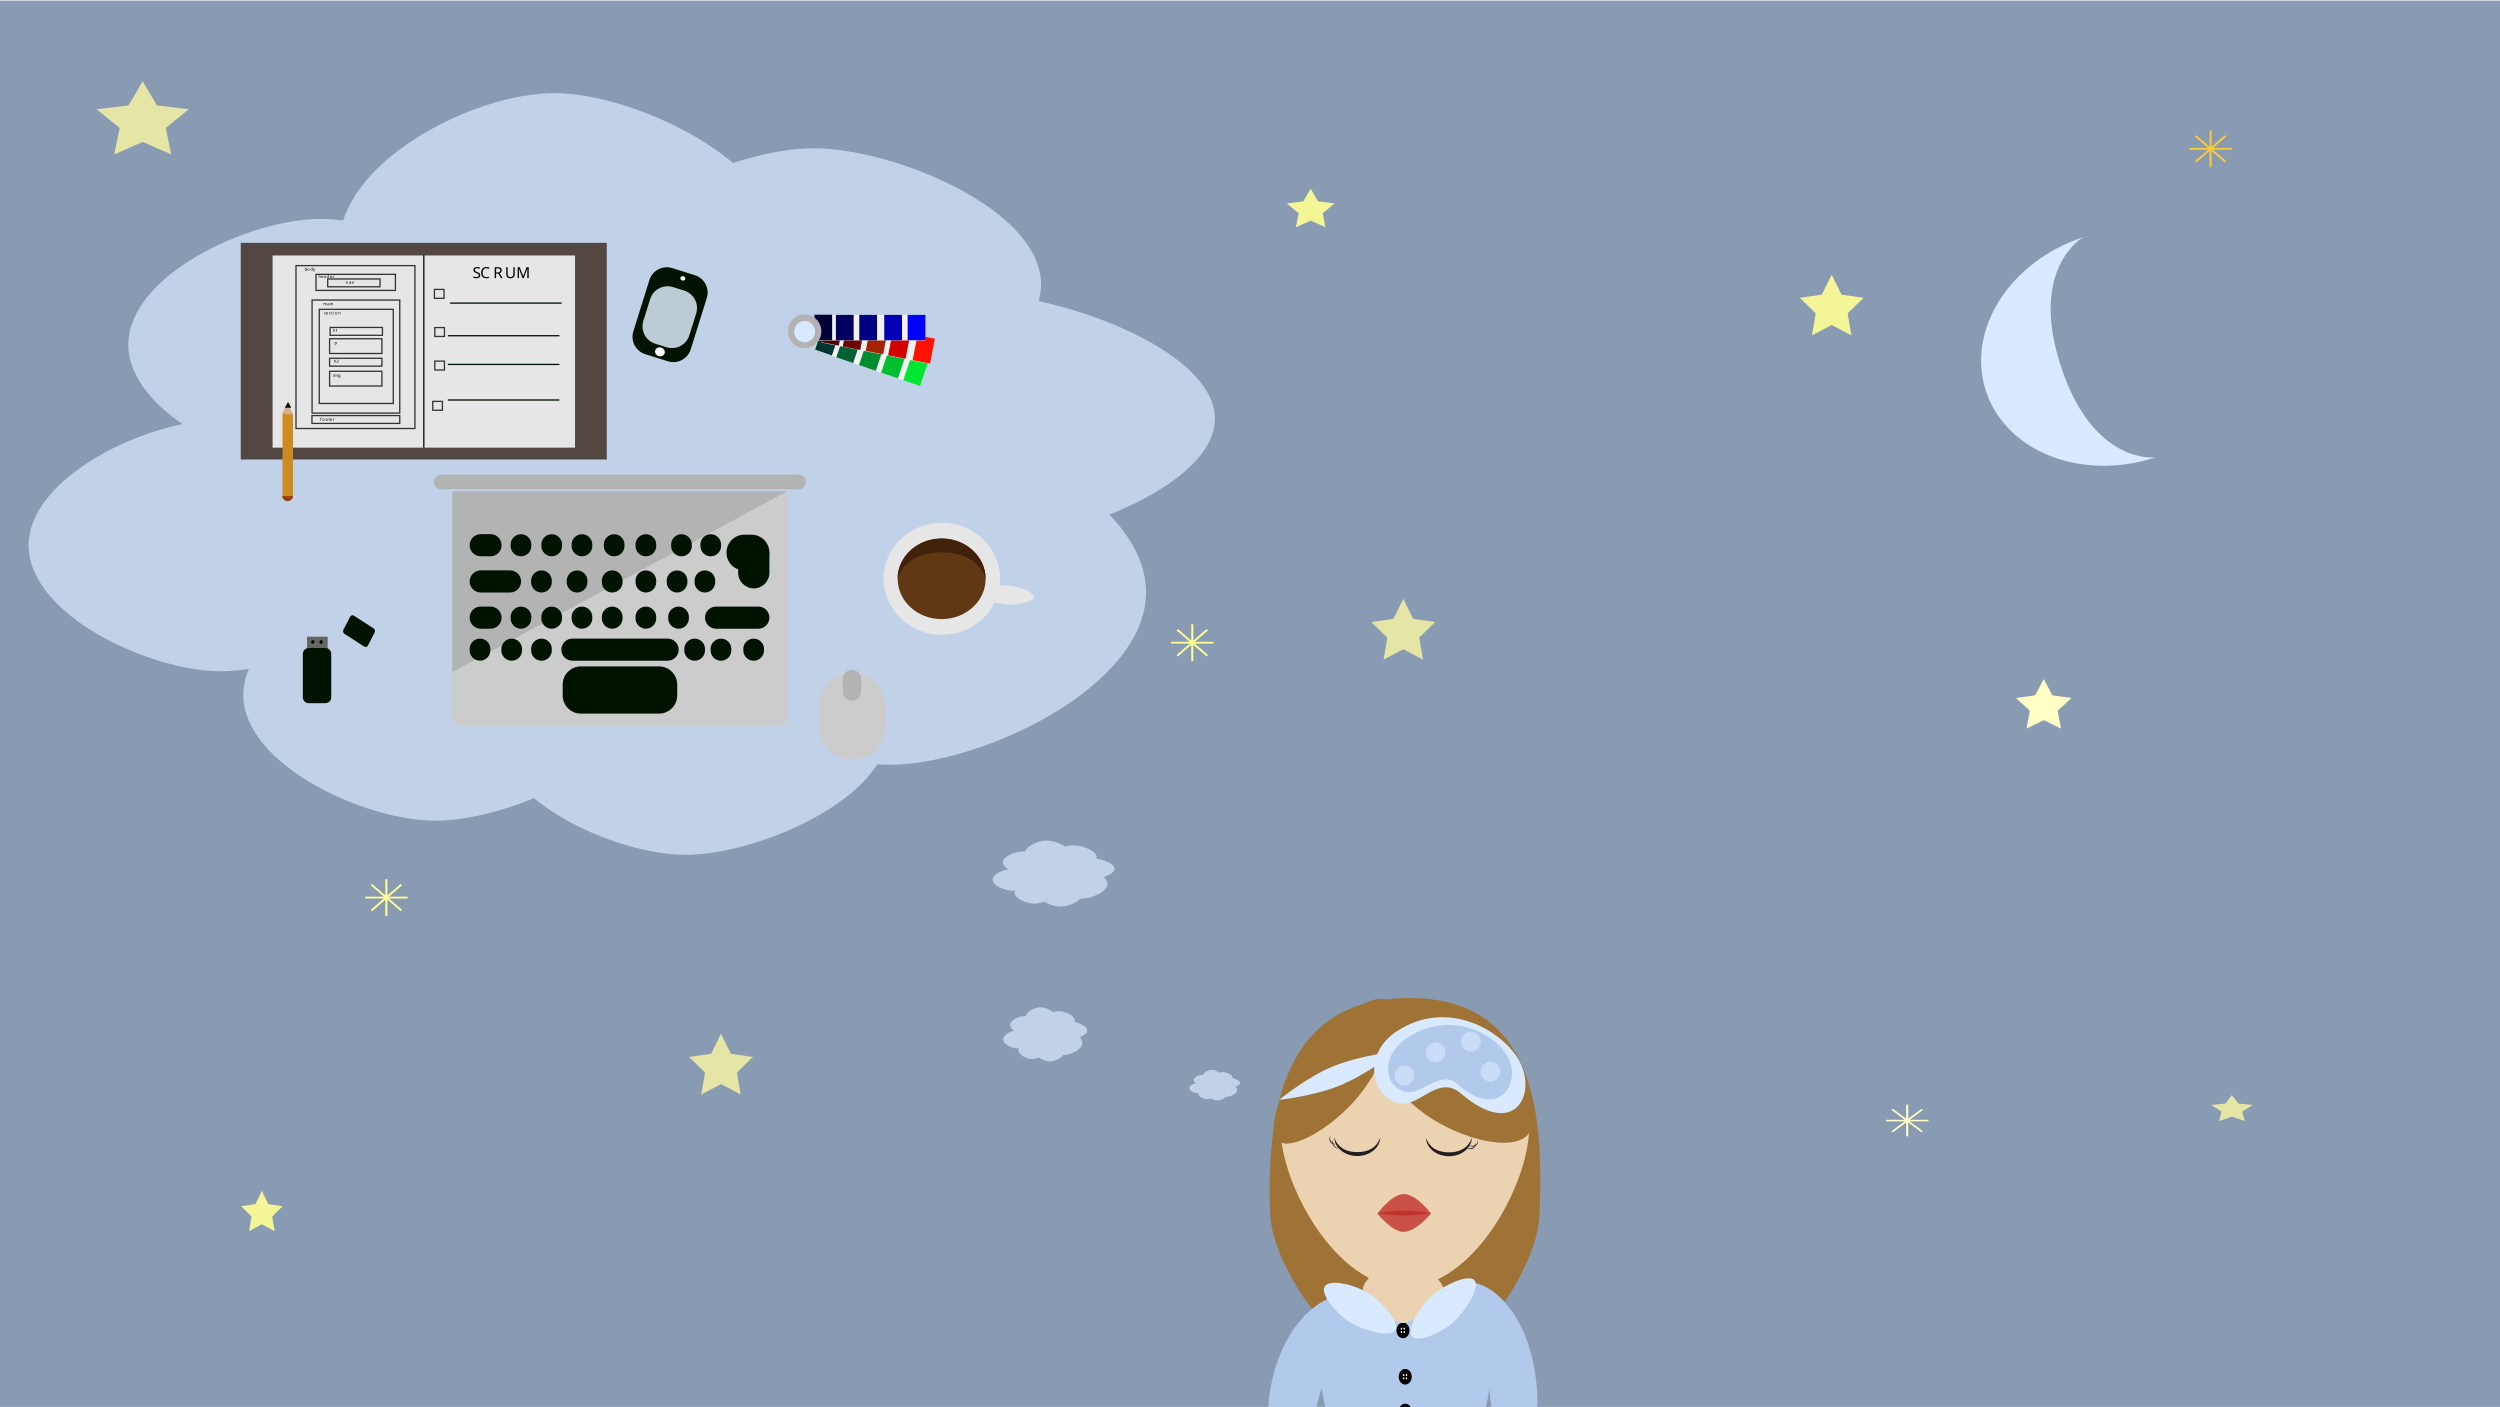
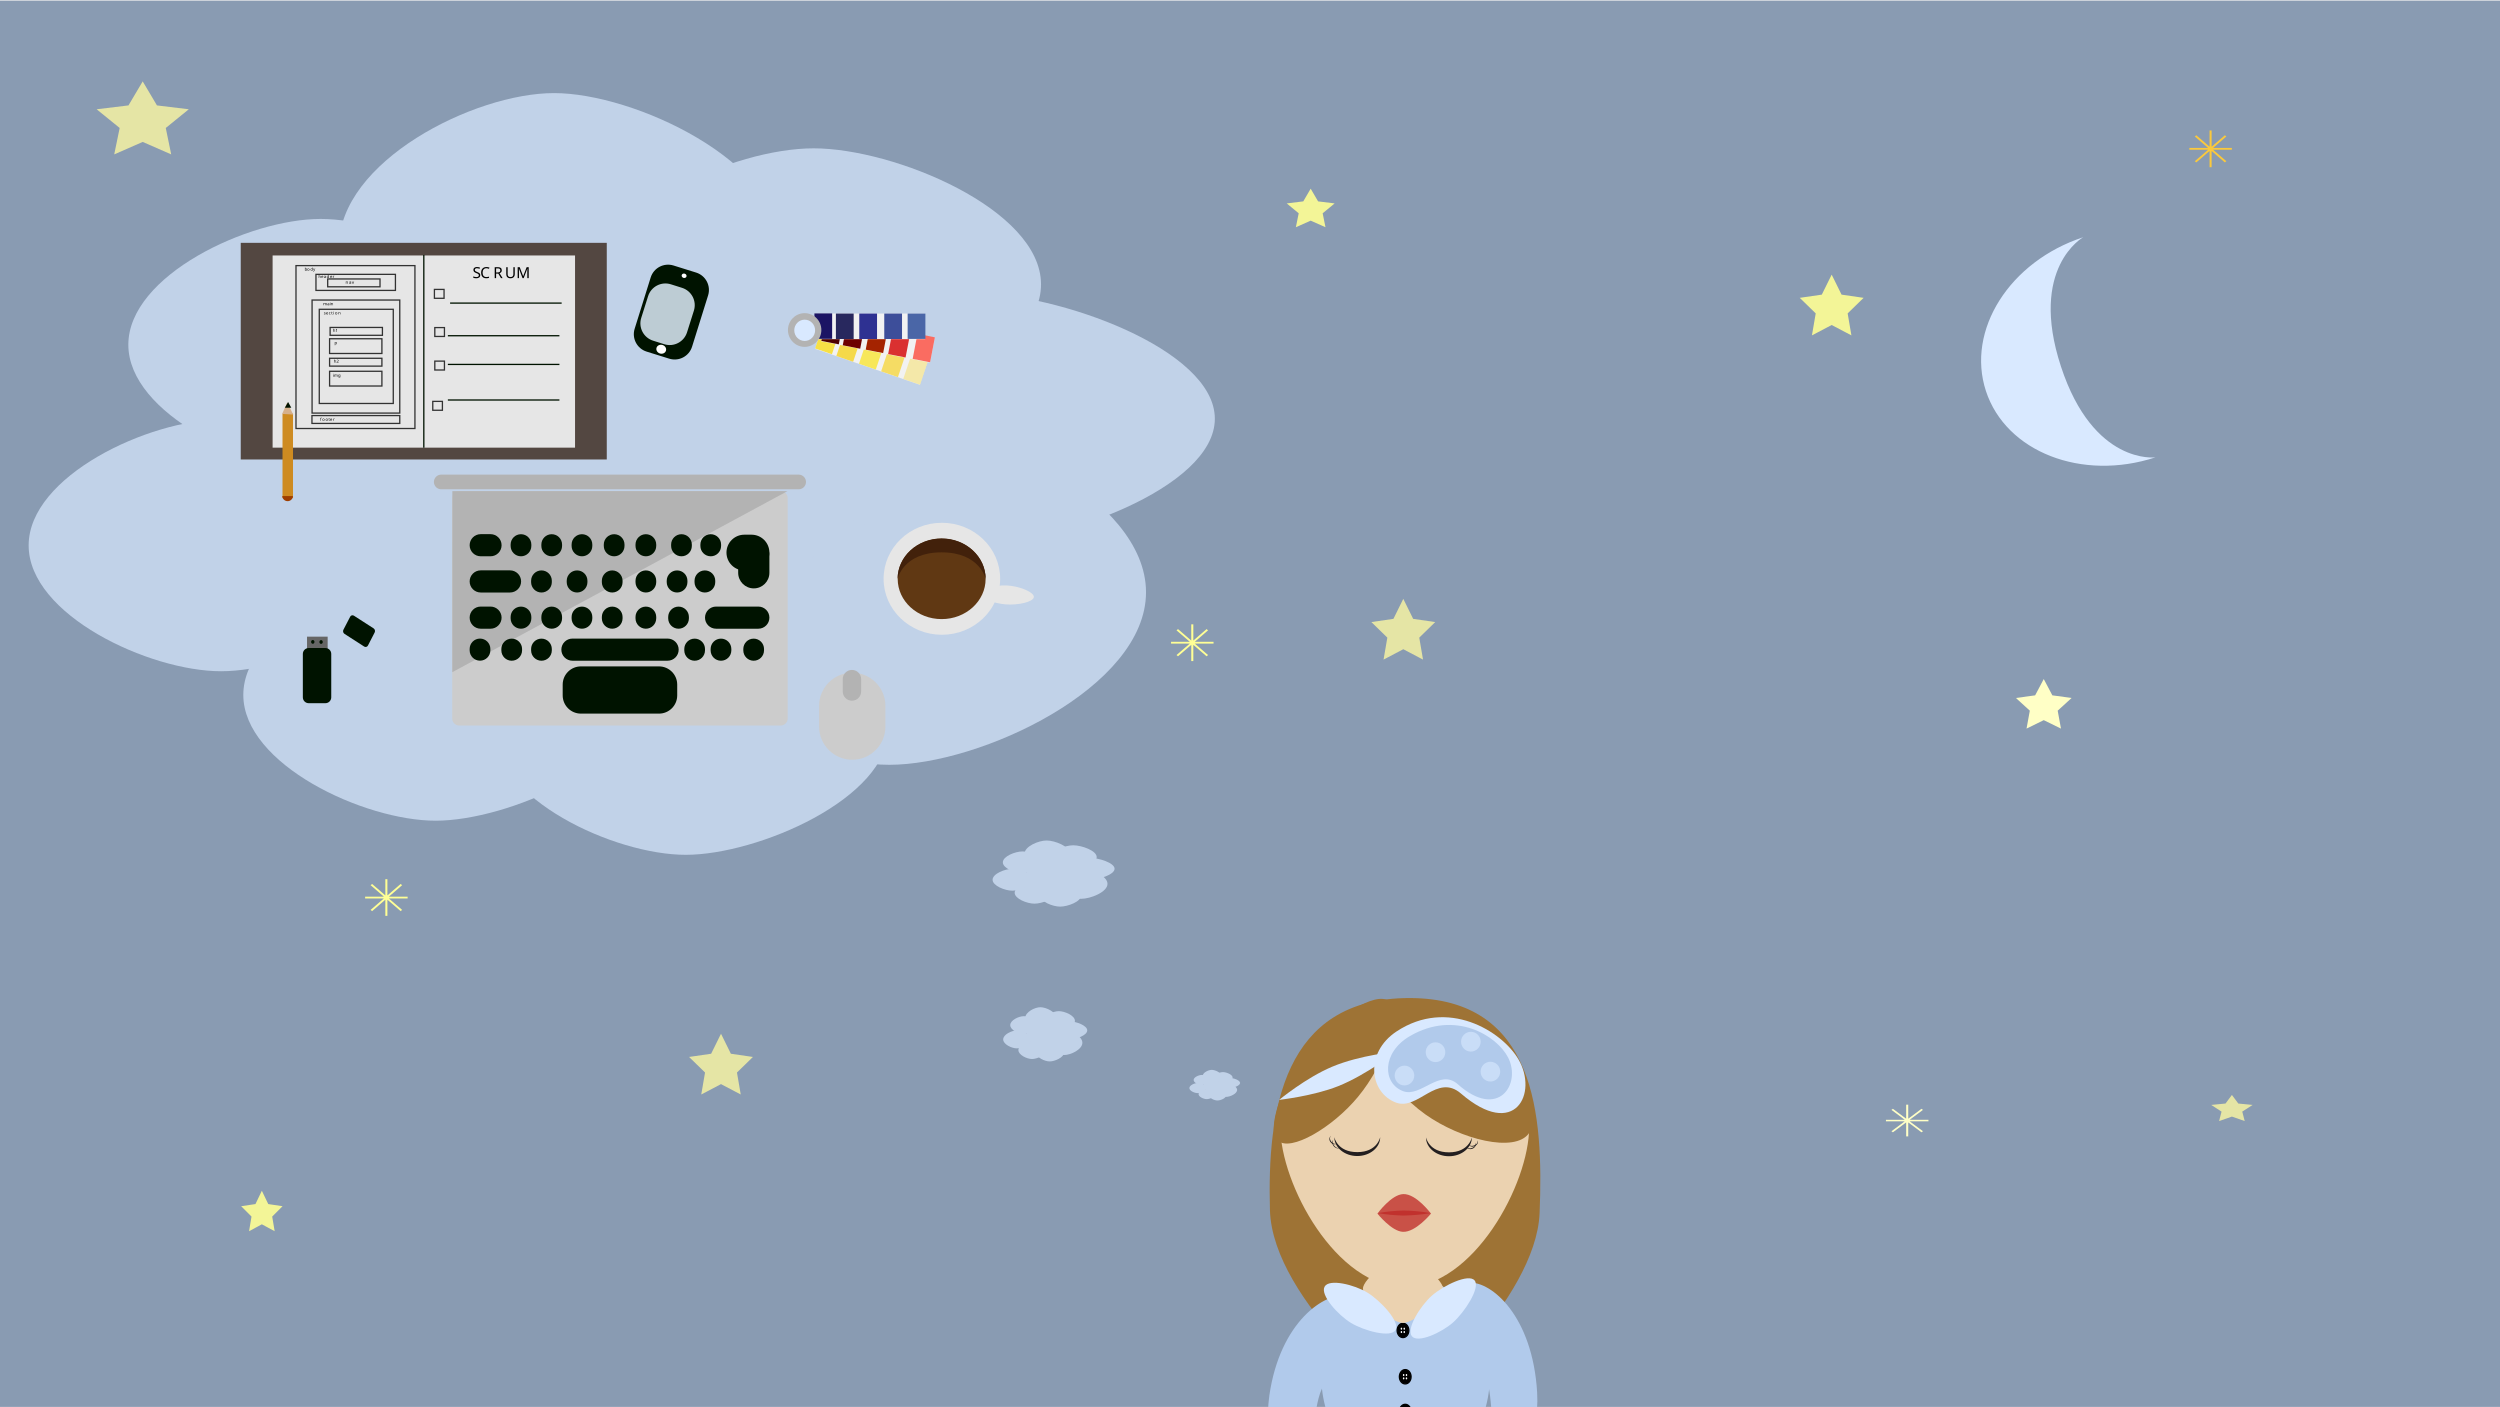
<svg xmlns="http://www.w3.org/2000/svg" id="Layer_1" data-name="Layer 1" width="1920" height="1080" viewBox="0 0 1920 1080">
  <defs>
-     <style>.cls-1{fill:#677f9e;opacity:0.75;}.cls-2{opacity:0.7;}.cls-3,.cls-68{fill:#d9e9ff;}.cls-16,.cls-4{fill:#e6e6e6;}.cls-5{fill:#603813;}.cls-6{fill:#42210b;}.cls-7{fill:#ccc;}.cls-8{fill:#b3b3b3;}.cls-9{fill:#001300;}.cls-10{fill:#666;}.cls-11{fill:#534741;}.cls-12{fill:none;stroke:#001300;}.cls-12,.cls-16{stroke-miterlimit:10;}.cls-13{fill:#ce8b21;}.cls-14{fill:#d6b08c;}.cls-15{fill:#9e3e00;}.cls-16{stroke:#333;}.cls-17,.cls-28{font-size:3.16px;}.cls-17,.cls-28,.cls-32,.cls-35{font-family:Chalkduster;}.cls-18{letter-spacing:0.05em;}.cls-19{letter-spacing:0em;}.cls-20{letter-spacing:-0.03em;}.cls-21{letter-spacing:-0.01em;}.cls-22{letter-spacing:0em;}.cls-23{letter-spacing:0.02em;}.cls-24{letter-spacing:-0.04em;}.cls-25{letter-spacing:0.01em;}.cls-26{letter-spacing:0em;}.cls-27{letter-spacing:0.03em;}.cls-28{letter-spacing:-0.03em;}.cls-29{letter-spacing:0.04em;}.cls-30{letter-spacing:-0.04em;}.cls-31{letter-spacing:-0.01em;}.cls-32{font-size:3.27px;}.cls-33{letter-spacing:-0.07em;}.cls-34{letter-spacing:0em;}.cls-35{font-size:11.77px;}.cls-36{letter-spacing:0.03em;}.cls-37{letter-spacing:-0.03em;}.cls-38{letter-spacing:0em;}.cls-39{fill:#f2f2f2;}.cls-40{fill:#003632;}.cls-41{fill:#006132;}.cls-42{fill:#008d32;}.cls-43{fill:#00c032;}.cls-44{fill:#00e732;}.cls-45{fill:#4e0000;}.cls-46{fill:#ff1200;}.cls-47{fill:#d40000;}.cls-48{fill:#a42300;}.cls-49{fill:#6d0000;}.cls-50{fill:#000037;}.cls-51{fill:#0000b7;}.cls-52{fill:#00005f;}.cls-53{fill:#000084;}.cls-54{fill:blue;}.cls-55{fill:#bdccd4;}.cls-56{fill:#fff;}.cls-57,.cls-60{fill:#ffff95;}.cls-57,.cls-59{opacity:0.9;}.cls-58{fill:#ffffc6;}.cls-59{fill:#f0eda4;}.cls-61{fill:#fbc93b;}.cls-62{fill:#9e7335;}.cls-63{fill:#ebd2b0;}.cls-64{fill:#231f20;}.cls-65{fill:#b1caeb;}.cls-66,.cls-67{fill:#c1312d;}.cls-66{opacity:0.8;}.cls-68{opacity:0.6;}</style>
+     <style>.cls-1{fill:#677f9e;opacity:0.75;}.cls-2,.cls-44{opacity:0.7;}.cls-3,.cls-68{fill:#d9e9ff;}.cls-16,.cls-4{fill:#e6e6e6;}.cls-5{fill:#603813;}.cls-6{fill:#42210b;}.cls-7{fill:#ccc;}.cls-8{fill:#b3b3b3;}.cls-9{fill:#001300;}.cls-10{fill:#666;}.cls-11{fill:#534741;}.cls-12{fill:none;stroke:#001300;}.cls-12,.cls-16{stroke-miterlimit:10;}.cls-13{fill:#ce8b21;}.cls-14{fill:#d6b08c;}.cls-15{fill:#9e3e00;}.cls-16{stroke:#333;}.cls-17,.cls-28{font-size:3.16px;}.cls-17,.cls-28,.cls-32,.cls-35{font-family:Chalkduster;}.cls-18{letter-spacing:0.05em;}.cls-19{letter-spacing:0em;}.cls-20{letter-spacing:-0.03em;}.cls-21{letter-spacing:-0.01em;}.cls-22{letter-spacing:0em;}.cls-23{letter-spacing:0.02em;}.cls-24{letter-spacing:-0.04em;}.cls-25{letter-spacing:0.01em;}.cls-26{letter-spacing:0em;}.cls-27{letter-spacing:0.03em;}.cls-28{letter-spacing:-0.03em;}.cls-29{letter-spacing:0.04em;}.cls-30{letter-spacing:-0.04em;}.cls-31{letter-spacing:-0.01em;}.cls-32{font-size:3.27px;}.cls-33{letter-spacing:-0.07em;}.cls-34{letter-spacing:0em;}.cls-35{font-size:11.77px;}.cls-36{letter-spacing:0.03em;}.cls-37{letter-spacing:-0.03em;}.cls-38{letter-spacing:0em;}.cls-39{fill:#f2f2f2;}.cls-40{fill:#f7de32;}.cls-40,.cls-51,.cls-57,.cls-59{opacity:0.9;}.cls-41{fill:#f5d94a;}.cls-42{fill:#f7e75a;}.cls-43{fill:#f5dc64;}.cls-44{fill:#f5e48a;}.cls-45{fill:#4e0000;}.cls-46{fill:#ff1200;}.cls-46,.cls-68{opacity:0.6;}.cls-47{fill:#d40000;}.cls-47,.cls-54,.cls-66{opacity:0.8;}.cls-48{fill:#a42300;}.cls-49{fill:#6d0000;}.cls-50{fill:#1b1464;}.cls-51{fill:#293c90;}.cls-52{fill:#28285e;}.cls-53{fill:#2e3192;}.cls-54{fill:#214395;}.cls-55{fill:#bdccd4;}.cls-56{fill:#fff;}.cls-57,.cls-60{fill:#ffff95;}.cls-58{fill:#ffffc6;}.cls-59{fill:#f0eda4;}.cls-61{fill:#fbc93b;}.cls-62{fill:#9e7335;}.cls-63{fill:#ebd2b0;}.cls-64{fill:#231f20;}.cls-65{fill:#b1caeb;}.cls-66,.cls-67{fill:#c1312d;}</style>
  </defs>
  <rect class="cls-1" y="0.5" width="1920" height="1080" />
  <g class="cls-2">
    <path class="cls-3" d="M98.56,264.75c0-53.36,92.6-96.61,147.73-96.61S402,211.39,402,264.75s-100.59,96.61-155.72,96.61S98.56,318.1,98.56,264.75Z" />
    <path class="cls-3" d="M496.06,454.83c0-73.2,117.2-132.54,187-132.54s197.08,59.34,197.08,132.54S752.8,587.37,683,587.37,496.06,528,496.06,454.83Z" />
    <path class="cls-3" d="M378.92,559.89c0-53.36,92.6-96.61,147.73-96.61s155.72,43.25,155.72,96.61S581.78,656.5,526.65,656.5,378.92,613.25,378.92,559.89Z" />
    <path class="cls-3" d="M186.86,533.69c0-53.36,92.6-96.61,147.73-96.61s155.73,43.25,155.73,96.61S389.72,630.3,334.59,630.3,186.86,587,186.86,533.69Z" />
    <path class="cls-3" d="M22,418.9c0-53.36,92.61-96.61,147.74-96.61S325.5,365.54,325.5,418.9s-100.59,96.61-155.72,96.61S22,472.26,22,418.9Z" />
    <path class="cls-3" d="M459.22,218.39c0-57.7,103.85-104.47,165.67-104.47s174.62,46.77,174.62,104.47S686.71,322.85,624.89,322.85,459.22,276.08,459.22,218.39Z" />
    <path class="cls-3" d="M260.41,189.07C260.41,124.14,363.9,71.5,425.5,71.5s174,52.64,174,117.57-112.41,117.56-174,117.56S260.41,254,260.41,189.07Z" />
    <path class="cls-3" d="M569.55,321.58c0-53.36,110.91-96.61,176.94-96.61S933,268.22,933,321.58s-120.48,96.61-186.51,96.61S569.55,374.93,569.55,321.58Z" />
    <path class="cls-3" d="M271.25,380c0-63.56,115.07-115.08,183.57-115.08S648.32,316.41,648.32,380,523.33,495,454.82,495,271.25,443.52,271.25,380Z" />
  </g>
  <path class="cls-4" d="M752.93,455.81c.17-3.66,11.17-6.65,20.41-6.17,9.93.52,21,5.21,20.65,8.93s-12.24,6.43-22,5.56C763.26,463.37,752.76,459.45,752.93,455.81Z" />
  <ellipse class="cls-4" cx="723.36" cy="444.5" rx="44.76" ry="43" />
  <ellipse class="cls-5" cx="723.19" cy="444.59" rx="33.76" ry="30.88" />
  <path class="cls-6" d="M689.3,444.7s4.18-20.49,33.81-20.49S757,444.7,757,444.7c0-17.23-15.15-31.2-33.83-31.2S689.3,427.47,689.3,444.7Z" />
  <path class="cls-7" d="M599.7,557.22H352.52a5.47,5.47,0,0,1-5.24-5.64V382.78a6,6,0,0,1,1.54-4,5.06,5.06,0,0,1,3.7-1.66H599.7a5.47,5.47,0,0,1,5.25,5.65v168.8A5.47,5.47,0,0,1,599.7,557.22Z" />
  <rect class="cls-8" x="333.23" y="364.5" width="285.77" height="11.28" rx="5.64" />
  <path class="cls-4" d="M423.81,496.07l38.59-26.59" />
  <polygon class="cls-8" points="347.4 377.19 604.76 377.19 347.38 516.23 347.4 377.19" />
  <rect class="cls-9" x="432.14" y="511.79" width="87.96" height="36.27" rx="14" />
  <rect class="cls-9" x="360.69" y="490.43" width="15.91" height="16.97" rx="7.96" />
  <rect class="cls-9" x="385.04" y="490.47" width="15.91" height="16.97" rx="7.96" />
  <rect class="cls-9" x="407.89" y="490.47" width="15.91" height="16.97" rx="7.96" />
  <rect class="cls-9" x="431.12" y="490.43" width="90.1" height="17" rx="8.5" />
  <rect class="cls-9" x="525.53" y="490.47" width="15.91" height="16.97" rx="7.96" />
  <rect class="cls-9" x="545.76" y="490.47" width="15.91" height="16.97" rx="7.96" />
  <rect class="cls-9" x="570.86" y="490.47" width="15.91" height="16.97" rx="7.96" />
  <rect class="cls-9" x="488.07" y="465.88" width="15.91" height="16.97" rx="7.96" />
  <rect class="cls-9" x="462.22" y="465.88" width="15.91" height="16.97" rx="7.96" />
  <rect class="cls-9" x="438.99" y="465.88" width="15.91" height="16.97" rx="7.96" />
  <rect class="cls-9" x="415.76" y="465.88" width="15.91" height="16.97" rx="7.96" />
  <rect class="cls-9" x="392.16" y="465.88" width="15.91" height="16.97" rx="7.96" />
  <rect class="cls-9" x="360.69" y="465.85" width="24.53" height="17" rx="8.5" />
  <rect class="cls-9" x="513.17" y="465.88" width="15.91" height="16.97" rx="7.96" />
  <rect class="cls-9" x="435.24" y="438.08" width="15.91" height="16.97" rx="7.96" />
  <rect class="cls-9" x="407.89" y="438.08" width="15.91" height="16.97" rx="7.96" />
  <rect class="cls-9" x="360.69" y="438.04" width="39.52" height="17" rx="8.5" />
  <rect class="cls-9" x="541.45" y="465.85" width="49.45" height="17" rx="8.5" />
  <rect class="cls-9" x="566.92" y="414.32" width="23.98" height="37.56" rx="11.99" />
  <rect class="cls-9" x="533.4" y="438.08" width="15.91" height="16.97" rx="7.96" />
  <rect class="cls-9" x="512.04" y="438.08" width="15.91" height="16.97" rx="7.96" />
  <rect class="cls-9" x="488.07" y="438.08" width="15.91" height="16.97" rx="7.96" />
  <rect class="cls-9" x="462.22" y="438.08" width="15.91" height="16.97" rx="7.96" />
  <rect class="cls-9" x="557.93" y="410.64" width="32.96" height="27.48" rx="13.74" />
  <rect class="cls-9" x="463.71" y="410.27" width="15.91" height="16.97" rx="7.96" />
  <rect class="cls-9" x="438.99" y="410.27" width="15.91" height="16.97" rx="7.96" />
  <rect class="cls-9" x="415.76" y="410.27" width="15.91" height="16.97" rx="7.96" />
  <rect class="cls-9" x="392.16" y="410.27" width="15.91" height="16.97" rx="7.96" />
  <rect class="cls-9" x="360.69" y="410.23" width="24.53" height="17" rx="8.5" />
  <rect class="cls-9" x="515.42" y="410.27" width="15.91" height="16.97" rx="7.96" />
  <rect class="cls-9" x="488.07" y="410.27" width="15.91" height="16.97" rx="7.96" />
  <rect class="cls-9" x="537.89" y="410.27" width="15.91" height="16.97" rx="7.96" />
  <rect class="cls-10" x="235.8" y="488.95" width="15.84" height="17.74" />
  <rect class="cls-9" x="232.58" y="497.68" width="21.82" height="42.38" rx="4.51" />
  <ellipse class="cls-9" cx="240.22" cy="492.97" rx="1.3" ry="1.45" />
  <ellipse class="cls-9" cx="246.59" cy="493.05" rx="1.3" ry="1.45" />
  <path class="cls-9" d="M279.74,496.58l-15.22-9.81a2.47,2.47,0,0,1-.76-3.16l5.15-9.95a2,2,0,0,1,2.83-.85l15.22,9.8a2.48,2.48,0,0,1,.76,3.17l-5.15,10A2,2,0,0,1,279.74,496.58Z" />
  <rect class="cls-11" x="184.89" y="186.5" width="281.11" height="166.38" />
  <rect class="cls-4" x="209.36" y="196.2" width="232.27" height="147.59" />
  <line class="cls-12" x1="325.49" y1="343.85" x2="325.49" y2="195.76" />
  <line class="cls-12" x1="345.67" y1="232.78" x2="431.35" y2="232.78" />
  <line class="cls-12" x1="343.95" y1="257.84" x2="429.63" y2="257.84" />
  <line class="cls-12" x1="343.95" y1="279.88" x2="429.63" y2="279.88" />
  <line class="cls-12" x1="343.95" y1="307.2" x2="429.63" y2="307.2" />
  <rect class="cls-13" x="216.97" y="317.64" width="8.05" height="64.91" />
  <polygon class="cls-14" points="220.58 309.08 222.9 313.73 225.22 318.39 220.95 318.13 216.68 317.88 218.63 313.48 220.58 309.08" />
  <polygon class="cls-9" points="223.72 313.13 221.25 313.13 218.77 313.13 220.01 310.93 221.25 308.72 222.49 310.93 223.72 313.13" />
  <path class="cls-15" d="M225,381h-8.21a4.11,4.11,0,0,0,8.21,0Z" />
  <rect class="cls-16" x="227.32" y="203.99" width="91.35" height="125.1" />
  <rect class="cls-16" x="239.67" y="230.43" width="67.35" height="86.82" />
  <rect class="cls-16" x="242.66" y="210.7" width="61.03" height="12.34" />
  <rect class="cls-16" x="245.2" y="237.54" width="56.83" height="72.33" />
  <text />
  <rect class="cls-16" x="239.58" y="319.16" width="67.44" height="6.03" />
  <rect class="cls-16" x="253.52" y="251.48" width="40.18" height="6.03" />
  <rect class="cls-16" x="253.12" y="260.16" width="40.18" height="11.32" />
  <rect class="cls-16" x="253.12" y="275.15" width="40.18" height="6.03" />
  <rect class="cls-16" x="253.12" y="285.14" width="40.18" height="11.32" />
  <text class="cls-17" transform="translate(233.91 207.88) scale(1.05 1)">b<tspan class="cls-18" x="1.83" y="0">o</tspan>
    <tspan class="cls-19" x="4.26" y="0">dy</tspan>
  </text>
  <rect class="cls-16" x="251.67" y="214.24" width="40.18" height="6.03" />
  <text class="cls-17" transform="translate(244.53 213.49) scale(1.05 1)">he<tspan class="cls-20" x="3.91" y="0">a</tspan>
    <tspan x="5.98" y="0">d</tspan>
    <tspan class="cls-21" x="8.45" y="0">e</tspan>
    <tspan class="cls-22" x="10.37" y="0">r</tspan>
  </text>
  <text class="cls-17" transform="translate(248.17 234.45) scale(1.05 1)">main</text>
  <text class="cls-17" transform="translate(248.62 241.46) scale(1.05 1)">s<tspan class="cls-23" x="1.59" y="0">e</tspan>
    <tspan class="cls-24" x="3.6" y="0">c</tspan>
    <tspan class="cls-25" x="5.48" y="0">t</tspan>
    <tspan class="cls-26" x="6.93" y="0">i</tspan>
    <tspan class="cls-27" x="8.18" y="0">o</tspan>
    <tspan x="10.53" y="0">n</tspan>
  </text>
  <text class="cls-17" transform="translate(255.57 254.86) scale(1.05 1)">h1</text>
  <text class="cls-17" transform="translate(256.85 264.39) scale(1.05 1)">p</text>
  <text class="cls-17" transform="translate(256.32 278.54) scale(1.05 1)">h2</text>
  <text class="cls-17" transform="translate(255.62 289.38) scale(1.05 1)">img</text>
  <text class="cls-28" transform="translate(245.78 323.18) scale(1.05 1)">f<tspan class="cls-29" x="1.58" y="0">o</tspan>
    <tspan class="cls-30" x="3.97" y="0">o</tspan>
    <tspan class="cls-31" x="6.12" y="0">te</tspan>
    <tspan class="cls-22" x="9.46" y="0">r</tspan>
  </text>
  <text class="cls-32" transform="translate(265.3 217.91) scale(1.1 1)">n<tspan class="cls-33" x="2.4" y="0">a</tspan>
    <tspan class="cls-34" x="4.42" y="0">v</tspan>
  </text>
  <text class="cls-35" transform="translate(362.87 213.59) scale(1.01 1)">S<tspan class="cls-36" x="5.85" y="0">C</tspan>
    <tspan class="cls-37" x="15.75" y="0">R</tspan>
    <tspan class="cls-38" x="24.61" y="0">UM</tspan>
  </text>
  <rect class="cls-16" x="333.63" y="222.27" width="7.4" height="6.82" />
  <rect class="cls-16" x="333.93" y="251.58" width="7.4" height="6.82" />
  <rect class="cls-16" x="333.93" y="277.34" width="7.4" height="6.82" />
  <rect class="cls-16" x="332.37" y="308.26" width="7.4" height="6.82" />
-   <polygon class="cls-39" points="706.47 296.5 625.97 268.87 632.23 250.24 712.73 277.87 706.47 296.5" />
-   <polygon class="cls-40" points="638.92 273.03 626.01 268.6 632.23 250.1 645.14 254.54 638.92 273.03" />
-   <polygon class="cls-41" points="655.21 278.85 642.3 274.41 648.52 255.92 661.43 260.35 655.21 278.85" />
-   <polygon class="cls-42" points="672.6 284.82 659.69 280.38 665.91 261.89 678.83 266.32 672.6 284.82" />
-   <polygon class="cls-43" points="689.61 290.65 676.7 286.22 682.92 267.73 695.83 272.16 689.61 290.65" />
-   <polygon class="cls-44" points="706.61 296.49 693.7 292.06 699.92 273.56 712.83 278 706.61 296.49" />
-   <polygon class="cls-39" points="714.26 279.51 630.81 263.1 634.53 243.79 717.99 260.2 714.26 279.51" />
-   <polygon class="cls-45" points="644.2 265.46 630.81 262.83 634.51 243.66 647.9 246.29 644.2 265.46" />
-   <polygon class="cls-46" points="714.3 279.25 700.92 276.62 704.61 257.45 718 260.08 714.3 279.25" />
-   <polygon class="cls-47" points="695.48 275.55 682.09 272.92 685.78 253.74 699.17 256.38 695.48 275.55" />
-   <polygon class="cls-48" points="678.25 272.16 664.86 269.53 668.55 250.35 681.94 252.99 678.25 272.16" />
-   <polygon class="cls-49" points="660.63 268.8 647.24 266.17 650.93 246.99 664.32 249.63 660.63 268.8" />
-   <rect class="cls-39" x="625.49" y="241.81" width="85.02" height="19.67" />
-   <rect class="cls-50" x="625.44" y="241.69" width="13.64" height="19.53" />
-   <rect class="cls-51" x="679.11" y="241.82" width="13.64" height="19.53" />
-   <rect class="cls-52" x="641.97" y="241.82" width="13.64" height="19.53" />
-   <rect class="cls-53" x="659.93" y="241.82" width="13.64" height="19.53" />
-   <rect class="cls-54" x="697.07" y="241.82" width="13.64" height="19.47" />
-   <ellipse class="cls-8" cx="617.97" cy="254.45" rx="12.83" ry="12.95" />
-   <ellipse class="cls-3" cx="618" cy="254.68" rx="8" ry="8.18" />
+   <polygon class="cls-39" points="706.47 295.5 625.97 267.87 632.23 249.24 712.73 276.87 706.47 295.5" />
+   <polygon class="cls-40" points="638.92 272.03 626.01 267.6 632.23 249.1 645.14 253.54 638.92 272.03" />
+   <polygon class="cls-41" points="655.21 277.85 642.3 273.41 648.52 254.92 661.43 259.35 655.21 277.85" />
+   <polygon class="cls-42" points="672.6 283.82 659.69 279.38 665.91 260.89 678.83 265.32 672.6 283.82" />
+   <polygon class="cls-43" points="689.61 289.65 676.7 285.22 682.92 266.73 695.83 271.16 689.61 289.65" />
+   <polygon class="cls-44" points="706.61 295.49 693.7 291.06 699.92 272.56 712.83 277 706.61 295.49" />
+   <polygon class="cls-39" points="714.26 278.51 630.81 262.1 634.53 242.79 717.99 259.2 714.26 278.51" />
+   <polygon class="cls-45" points="644.2 264.46 630.81 261.83 634.51 242.66 647.9 245.29 644.2 264.46" />
+   <polygon class="cls-46" points="714.3 278.25 700.92 275.62 704.61 256.45 718 259.08 714.3 278.25" />
+   <polygon class="cls-47" points="695.48 274.55 682.09 271.92 685.78 252.74 699.17 255.38 695.48 274.55" />
+   <polygon class="cls-48" points="678.25 271.16 664.86 268.53 668.55 249.35 681.94 251.99 678.25 271.16" />
+   <polygon class="cls-49" points="660.63 267.8 647.24 265.17 650.93 245.99 664.32 248.63 660.63 267.8" />
+   <rect class="cls-39" x="625.49" y="240.81" width="85.02" height="19.67" />
+   <rect class="cls-50" x="625.44" y="240.69" width="13.64" height="19.53" />
+   <rect class="cls-51" x="679.11" y="240.82" width="13.64" height="19.53" />
+   <rect class="cls-52" x="641.97" y="240.82" width="13.64" height="19.53" />
+   <rect class="cls-53" x="659.93" y="240.82" width="13.64" height="19.53" />
+   <rect class="cls-54" x="697.07" y="240.82" width="13.64" height="19.47" />
+   <ellipse class="cls-8" cx="617.97" cy="253.45" rx="12.83" ry="12.95" />
+   <ellipse class="cls-3" cx="618" cy="253.68" rx="8" ry="8.18" />
  <rect class="cls-7" x="629.07" y="516.65" width="50.93" height="66.85" rx="25.47" />
  <rect class="cls-8" x="647.23" y="514.5" width="14.13" height="23.64" rx="7.06" transform="translate(1308.59 1052.64) rotate(180)" />
-   <rect class="cls-9" x="491.53" y="207.03" width="46.19" height="69.28" rx="14" transform="translate(95.54 -142.53) rotate(17.36)" />
-   <rect class="cls-55" x="495.88" y="220.78" width="37.02" height="45.58" rx="14" transform="translate(96.09 -142.37) rotate(17.36)" />
-   <ellipse class="cls-56" cx="506.82" cy="270.21" rx="3.41" ry="3.79" transform="translate(97.71 673.33) rotate(-72.64)" />
-   <ellipse class="cls-56" cx="524.38" cy="213.78" rx="1.69" ry="1.91" transform="translate(163.89 650.5) rotate(-72.64)" />
+   <rect class="cls-9" x="492.53" y="205.03" width="46.19" height="69.28" rx="14" transform="translate(94.99 -142.92) rotate(17.36)" />
+   <rect class="cls-55" x="496.88" y="218.78" width="37.02" height="45.58" rx="14" transform="matrix(0.95, 0.3, -0.3, 0.95, 95.54, -142.76)" />
+   <ellipse class="cls-56" cx="507.82" cy="268.21" rx="3.41" ry="3.79" transform="translate(100.32 672.88) rotate(-72.64)" />
+   <ellipse class="cls-56" cx="525.38" cy="211.78" rx="1.69" ry="1.91" transform="translate(166.5 650.05) rotate(-72.64)" />
  <polygon class="cls-57" points="1406.73 210.92 1414.31 226.28 1431.25 228.74 1418.99 240.69 1421.88 257.57 1406.73 249.6 1391.57 257.57 1394.47 240.69 1382.21 228.74 1399.15 226.28 1406.73 210.92" />
  <polygon class="cls-58" points="1569.6 521.5 1576.21 534.03 1591 536.04 1580.3 545.8 1582.83 559.57 1569.6 553.07 1556.38 559.57 1558.9 545.8 1548.21 536.04 1562.99 534.03 1569.6 521.5" />
  <polygon class="cls-59" points="1714.1 840.92 1719.02 847.52 1730 848.58 1722.05 853.72 1723.93 860.97 1714.1 857.54 1704.28 860.97 1706.15 853.72 1698.21 848.58 1709.19 847.52 1714.1 840.92" />
  <polygon class="cls-57" points="1006.6 144.92 1012.29 154.66 1025 156.22 1015.8 163.8 1017.97 174.5 1006.6 169.45 995.23 174.5 997.4 163.8 988.21 156.22 1000.92 154.66 1006.6 144.92" />
  <polygon class="cls-57" points="201.1 914.5 206.01 924.73 217 926.37 209.05 934.33 210.93 945.57 201.1 940.26 191.28 945.57 193.16 934.33 185.21 926.37 196.19 924.73 201.1 914.5" />
  <polygon class="cls-59" points="109.6 62.5 120.54 80.96 145 83.92 127.3 98.28 131.48 118.57 109.6 108.99 87.73 118.57 91.91 98.28 74.21 83.92 98.67 80.96 109.6 62.5" />
  <polygon class="cls-59" points="553.73 793.92 561.31 809.28 578.25 811.74 565.99 823.69 568.88 840.57 553.73 832.6 538.57 840.57 541.47 823.69 529.21 811.74 546.15 809.28 553.73 793.92" />
  <polygon class="cls-59" points="1077.73 459.92 1085.31 475.28 1102.25 477.74 1089.99 489.69 1092.88 506.57 1077.73 498.6 1062.57 506.57 1065.47 489.69 1053.21 477.74 1070.15 475.28 1077.73 459.92" />
  <path class="cls-3" d="M1655.38,351.25s-47.65,6.22-72.57-69.79,17.13-99.28,17.13-99.28c-56.59,18.56-90.06,71.44-74.75,118.13S1598.78,369.8,1655.38,351.25Z" />
  <polygon class="cls-60" points="932 492.91 917.59 492.91 927.78 484.11 926.66 483.14 916.47 491.95 916.47 479.5 914.89 479.5 914.89 491.95 904.7 483.14 903.58 484.11 913.77 492.91 899.36 492.91 899.36 494.27 913.77 494.27 903.58 503.07 904.7 504.04 914.89 495.24 914.89 507.69 916.47 507.69 916.47 495.24 926.66 504.04 927.78 503.07 917.59 494.27 932 494.27 932 492.91" />
  <polygon class="cls-58" points="1481.05 861.18 1466.64 861.18 1476.83 868.79 1475.71 869.62 1465.52 862.01 1465.52 872.77 1463.94 872.77 1463.94 862.01 1453.75 869.62 1452.63 868.79 1462.83 861.18 1448.41 861.18 1448.41 860 1462.83 860 1452.63 852.39 1453.75 851.56 1463.94 859.17 1463.94 848.41 1465.52 848.41 1465.52 859.17 1475.71 851.56 1476.83 852.39 1466.64 860 1481.05 860 1481.05 861.18" />
  <polygon class="cls-61" points="1714.05 113.63 1699.64 113.63 1709.83 104.83 1708.71 103.87 1698.52 112.67 1698.52 100.22 1696.94 100.22 1696.94 112.67 1686.75 103.87 1685.63 104.83 1695.83 113.63 1681.41 113.63 1681.41 115 1695.83 115 1685.63 123.8 1686.75 124.76 1696.94 115.96 1696.94 128.41 1698.52 128.41 1698.52 115.96 1708.71 124.76 1709.83 123.8 1699.64 115 1714.05 115 1714.05 113.63" />
  <polygon class="cls-60" points="313.05 688.63 298.64 688.63 308.83 679.83 307.71 678.87 297.52 687.67 297.52 675.22 295.94 675.22 295.94 687.67 285.75 678.87 284.63 679.83 294.82 688.63 280.41 688.63 280.41 690 294.82 690 284.63 698.8 285.75 699.76 295.94 690.96 295.94 703.41 297.52 703.41 297.52 690.96 307.71 699.76 308.83 698.8 298.64 690 313.05 690 313.05 688.63" />
  <path class="cls-62" d="M1082.42,1081.79s-105.13-81.63-107.11-152.53c-2.11-76.16,9.86-162.76,107.11-162.76s103,90,100,165C1179.84,998.65,1082.42,1081.79,1082.42,1081.79Z" />
  <path class="cls-63" d="M1078.86,786.81c52.77,0,95.54,35.28,95.54,78.81s-42.77,123-95.54,123-95.54-79.42-95.54-123S1026.1,786.81,1078.86,786.81Z" />
  <path class="cls-64" d="M1060,873.31s-2.17,11.52-17.62,11.52-17.65-11.52-17.65-11.52c0,8,7.9,14.52,17.64,14.52S1060,881.33,1060,873.31Z" />
  <path class="cls-64" d="M1130.42,873.47S1128.24,885,1112.79,885s-17.64-11.52-17.64-11.52c0,8,7.9,14.51,17.64,14.51S1130.42,881.48,1130.42,873.47Z" />
  <path class="cls-62" d="M981.38,875.94c9.64,9.06,42-9.9,61.57-33.59,21.08-25.46,34.22-64.52,24-73.27s-43.82,13.09-63.64,39C985.6,831.29,971.82,866.94,981.38,875.94Z" />
  <path class="cls-62" d="M1174.32,870.25c10.89-15.57-10.77-56-38.29-77.67-29.58-23.25-75.36-32.21-85.91-15.91s14.49,57.85,44.66,79.25C1121.74,875.05,1163.5,885.71,1174.32,870.25Z" />
  <path class="cls-65" d="M1079.48,976.55c35.62,0,64.49,52.78,64.49,84.2s-28.87,88.75-64.49,88.75-64.5-57.33-64.5-88.75S1043.86,976.55,1079.48,976.55Z" />
  <path class="cls-66" d="M1057.87,932.05s10.65-14.73,19.89-15c9.94-.29,21.23,15,21.23,15s-11.73,14.44-21.53,14C1068.71,945.71,1057.87,932.05,1057.87,932.05Z" />
  <path class="cls-67" d="M1058,931.67a130.18,130.18,0,0,1,19.84-2,134.68,134.68,0,0,1,21.17,2,149.81,149.81,0,0,1-21.47,1.89A144.72,144.72,0,0,1,1058,931.67Z" />
  <path class="cls-65" d="M1001.46,1110.8c-14.58,14.79-31.82-3.1-26.59-39.15,8.25-56.93,42.9-79.58,60.3-76.75,21,3.41,29.11,46.55-10.61,62C1007,1063.77,1013.47,1098.61,1001.46,1110.8Z" />
  <path class="cls-65" d="M1151.69,1106.6c12.92,16.54,31,.05,28.83-37.2-3.46-58.84-35.16-85.41-52.21-84.29-20.6,1.35-31.86,44.49,5.32,64.27C1150.07,1058.12,1141,1093,1151.69,1106.6Z" />
  <ellipse cx="1077.49" cy="1021.72" rx="4.46" ry="5.45" />
  <path d="M1077.49,1016.77c2.19,0,4,2.22,4,5s-1.77,5-4,5-4-2.22-4-5,1.78-5,4-5m0-1c-2.74,0-5,2.66-5,6s2.22,6,5,6,5-2.67,5-6-2.22-6-5-6Z" />
  <ellipse class="cls-56" cx="1076.28" cy="1020.43" rx="0.61" ry="0.8" />
  <ellipse class="cls-56" cx="1078.46" cy="1020.43" rx="0.61" ry="0.8" />
  <ellipse class="cls-56" cx="1078.46" cy="1023" rx="0.61" ry="0.8" />
  <ellipse class="cls-56" cx="1076.28" cy="1023" rx="0.61" ry="0.8" />
  <path d="M1079.21,1089.36c-2.46,0-4.46-2.44-4.46-5.45s2-5.45,4.46-5.45,4.46,2.45,4.46,5.45S1081.67,1089.36,1079.21,1089.36Z" />
  <path d="M1079.21,1079c2.19,0,4,2.22,4,5s-1.77,4.95-4,4.95-4-2.22-4-4.95,1.78-5,4-5m0-1c-2.74,0-5,2.66-5,6s2.22,5.95,5,5.95,5-2.66,5-5.95-2.22-6-5-6Z" />
  <path d="M1079.21,1062.76c-2.46,0-4.46-2.45-4.46-5.46s2-5.45,4.46-5.45,4.46,2.45,4.46,5.45S1081.67,1062.76,1079.21,1062.76Z" />
  <path d="M1079.21,1052.35c2.19,0,4,2.22,4,5s-1.77,5-4,5-4-2.22-4-5,1.78-5,4-5m0-1c-2.74,0-5,2.67-5,6s2.22,6,5,6,5-2.67,5-6-2.22-6-5-6Z" />
  <ellipse class="cls-56" cx="1078" cy="1056.02" rx="0.61" ry="0.8" />
  <ellipse class="cls-56" cx="1080.18" cy="1056.02" rx="0.61" ry="0.8" />
  <ellipse class="cls-56" cx="1080.18" cy="1058.59" rx="0.61" ry="0.8" />
  <ellipse class="cls-56" cx="1078" cy="1058.59" rx="0.61" ry="0.8" />
  <path class="cls-63" d="M1077.49,964.56c7.49,0,30.76,17.44,30.76,25.16s-21.73,26.29-30.76,26.29c-8.81,0-30.76-18.57-30.76-26.29S1069.6,964.56,1077.49,964.56Z" />
  <path class="cls-3" d="M1017.27,988.19c3.48-6.42,23-1.51,32.88,4.51s25.18,22.23,21.69,28.66-24.41.65-34.32-5.38S1013.78,994.62,1017.27,988.19Z" />
  <path class="cls-3" d="M1084.29,1026.19c-4.5-5.68,6.58-23.34,15.35-31.1s28.4-17.33,32.9-11.65-7.86,24.47-16.62,32.23S1088.78,1031.88,1084.29,1026.19Z" />
  <path class="cls-3" d="M1072.24,846.83c-20.47-7.49-24.5-38.31.35-54.71,39.25-25.9,80.75-.33,93.5,21.32,15.4,26.15-2.49,62.19-44.1,26.37C1103.6,824,1089.09,853,1072.24,846.83Z" />
  <path class="cls-3" d="M982.38,844.7s20.57-17,40.75-25.47c21.69-9.09,49.23-11.55,49.23-11.55s-23,17.83-44.51,26.44C1008.63,841.81,982.38,844.7,982.38,844.7Z" />
  <path class="cls-64" d="M1028.64,881.55s-1.94.91-4-1.73-.75-4.3-.75-4.3c-1.15.9-1,3,.31,4.64S1027.49,882.44,1028.64,881.55Z" />
  <path class="cls-64" d="M1026.91,878.25s-2.35,1.22-4.45-1.42-.34-4.61-.34-4.61a3.56,3.56,0,0,0-.2,5A3.66,3.66,0,0,0,1026.91,878.25Z" />
  <path class="cls-64" d="M1133.23,877.68s.59,2.56-2.54,3.88-4.59-.87-4.59-.87c.71,1.65,2.89,2.32,4.86,1.49S1134,879.33,1133.23,877.68Z" />
  <path class="cls-64" d="M1134.85,875.68s.63,2.55-2.48,3.92-4.6-.8-4.6-.8c.74,1.64,2.92,2.28,4.88,1.41S1135.59,877.32,1134.85,875.68Z" />
  <path class="cls-65" d="M1077.83,838.1c-16.23-5.82-16.85-29.74,5.1-42.46,34.66-20.11,66.67-.27,75.29,16.53,10.42,20.3-7.51,48.27-38.7,20.47C1105.73,820.35,1091.2,842.88,1077.83,838.1Z" />
  <ellipse class="cls-68" cx="1102.47" cy="808.1" rx="7.53" ry="7.6" />
  <ellipse class="cls-68" cx="1129.63" cy="800.02" rx="7.53" ry="7.6" />
  <ellipse class="cls-68" cx="1144.63" cy="823.02" rx="7.53" ry="7.6" />
  <ellipse class="cls-68" cx="1078.63" cy="826.02" rx="7.53" ry="7.6" />
  <g class="cls-2">
    <path class="cls-3" d="M770.18,662.28c0-4.64,9.52-8.39,15.19-8.39s16,3.75,16,8.39-10.35,8.38-16,8.38S770.18,666.91,770.18,662.28Z" />
    <path class="cls-3" d="M811.06,678.78c0-6.36,12.06-11.51,19.23-11.51s20.27,5.15,20.27,11.51-13.09,11.51-20.27,11.51S811.06,685.13,811.06,678.78Z" />
    <path class="cls-3" d="M799,687.9c0-4.63,9.53-8.39,15.2-8.39s16,3.76,16,8.39-10.34,8.39-16,8.39S799,692.53,799,687.9Z" />
    <path class="cls-3" d="M779.26,685.63c0-4.64,9.53-8.39,15.2-8.39s16,3.75,16,8.39-10.34,8.38-16,8.38S779.26,690.26,779.26,685.63Z" />
    <path class="cls-3" d="M762.31,675.66c0-4.63,9.52-8.39,15.19-8.39s16,3.76,16,8.39-10.35,8.39-16,8.39S762.31,680.29,762.31,675.66Z" />
    <path class="cls-3" d="M807.27,658.25c0-5,10.68-9.07,17-9.07s18,4.06,18,9.07-11.6,9.07-18,9.07S807.27,663.26,807.27,658.25Z" />
    <path class="cls-3" d="M786.83,655.71c0-5.64,10.64-10.21,17-10.21s17.9,4.57,17.9,10.21-11.56,10.2-17.9,10.2S786.83,661.34,786.83,655.71Z" />
    <path class="cls-3" d="M818.62,667.21c0-4.63,11.41-8.39,18.2-8.39S856,662.58,856,667.21s-12.39,8.39-19.18,8.39S818.62,671.84,818.62,667.21Z" />
    <path class="cls-3" d="M787.94,672.28c0-5.52,11.83-10,18.88-10s19.9,4.47,19.9,10-12.85,10-19.9,10S787.94,677.8,787.94,672.28Z" />
  </g>
  <g class="cls-2">
    <path class="cls-3" d="M775.86,787.3c0-3.8,6.57-6.88,10.47-6.88s11,3.08,11,6.88-7.13,6.87-11,6.87S775.86,791.1,775.86,787.3Z" />
    <path class="cls-3" d="M804,800.83c0-5.21,8.31-9.44,13.26-9.44s14,4.23,14,9.44-9,9.43-14,9.43S804,806,804,800.83Z" />
    <path class="cls-3" d="M795.73,808.3c0-3.79,6.57-6.87,10.47-6.87s11,3.08,11,6.87-7.13,6.88-11,6.88S795.73,812.1,795.73,808.3Z" />
    <path class="cls-3" d="M782.12,806.44c0-3.8,6.57-6.88,10.47-6.88s11,3.08,11,6.88-7.13,6.88-11,6.88S782.12,810.24,782.12,806.44Z" />
    <path class="cls-3" d="M770.44,798.27c0-3.8,6.57-6.88,10.47-6.88s11,3.08,11,6.88-7.13,6.88-11,6.88S770.44,802.07,770.44,798.27Z" />
    <path class="cls-3" d="M801.42,784c0-4.11,7.36-7.44,11.74-7.44s12.38,3.33,12.38,7.44-8,7.43-12.38,7.43S801.42,788.1,801.42,784Z" />
    <path class="cls-3" d="M787.34,781.91c0-4.62,7.33-8.37,11.69-8.37s12.34,3.75,12.34,8.37-8,8.37-12.34,8.37S787.34,786.53,787.34,781.91Z" />
    <path class="cls-3" d="M809.24,791.34c0-3.79,7.86-6.87,12.54-6.87S835,787.55,835,791.34s-8.54,6.88-13.22,6.88S809.24,795.14,809.24,791.34Z" />
    <path class="cls-3" d="M788.1,795.5c0-4.52,8.16-8.19,13-8.19s13.72,3.67,13.72,8.19-8.86,8.19-13.72,8.19S788.1,800,788.1,795.5Z" />
  </g>
  <g class="cls-2">
    <path class="cls-3" d="M916.71,829.43c0-2.15,4-3.88,6.31-3.88s6.65,1.73,6.65,3.88-4.29,3.88-6.65,3.88S916.71,831.57,916.71,829.43Z" />
    <path class="cls-3" d="M933.69,837.07c0-2.94,5-5.33,8-5.33s8.42,2.39,8.42,5.33-5.44,5.33-8.42,5.33S933.69,840,933.69,837.07Z" />
    <path class="cls-3" d="M928.69,841.3c0-2.15,3.95-3.89,6.31-3.89s6.65,1.74,6.65,3.89-4.3,3.88-6.65,3.88S928.69,843.44,928.69,841.3Z" />
    <path class="cls-3" d="M920.48,840.24c0-2.14,4-3.88,6.31-3.88s6.66,1.74,6.66,3.88-4.3,3.89-6.66,3.89S920.48,842.39,920.48,840.24Z" />
    <path class="cls-3" d="M913.44,835.63c0-2.15,4-3.89,6.31-3.89s6.66,1.74,6.66,3.89-4.3,3.88-6.66,3.88S913.44,837.77,913.44,835.63Z" />
    <path class="cls-3" d="M932.12,827.57c0-2.32,4.43-4.2,7.08-4.2s7.45,1.88,7.45,4.2-4.81,4.2-7.45,4.2S932.12,829.89,932.12,827.57Z" />
    <path class="cls-3" d="M923.63,826.39c0-2.61,4.42-4.73,7-4.73s7.43,2.12,7.43,4.73-4.8,4.72-7.43,4.72S923.63,829,923.63,826.39Z" />
    <path class="cls-3" d="M936.83,831.71c0-2.14,4.74-3.88,7.56-3.88s8,1.74,8,3.88-5.15,3.89-8,3.89S936.83,833.86,936.83,831.71Z" />
    <path class="cls-3" d="M924.09,834.06c0-2.55,4.91-4.62,7.84-4.62s8.27,2.07,8.27,4.62-5.34,4.63-8.27,4.63S924.09,836.62,924.09,834.06Z" />
  </g>
</svg>
